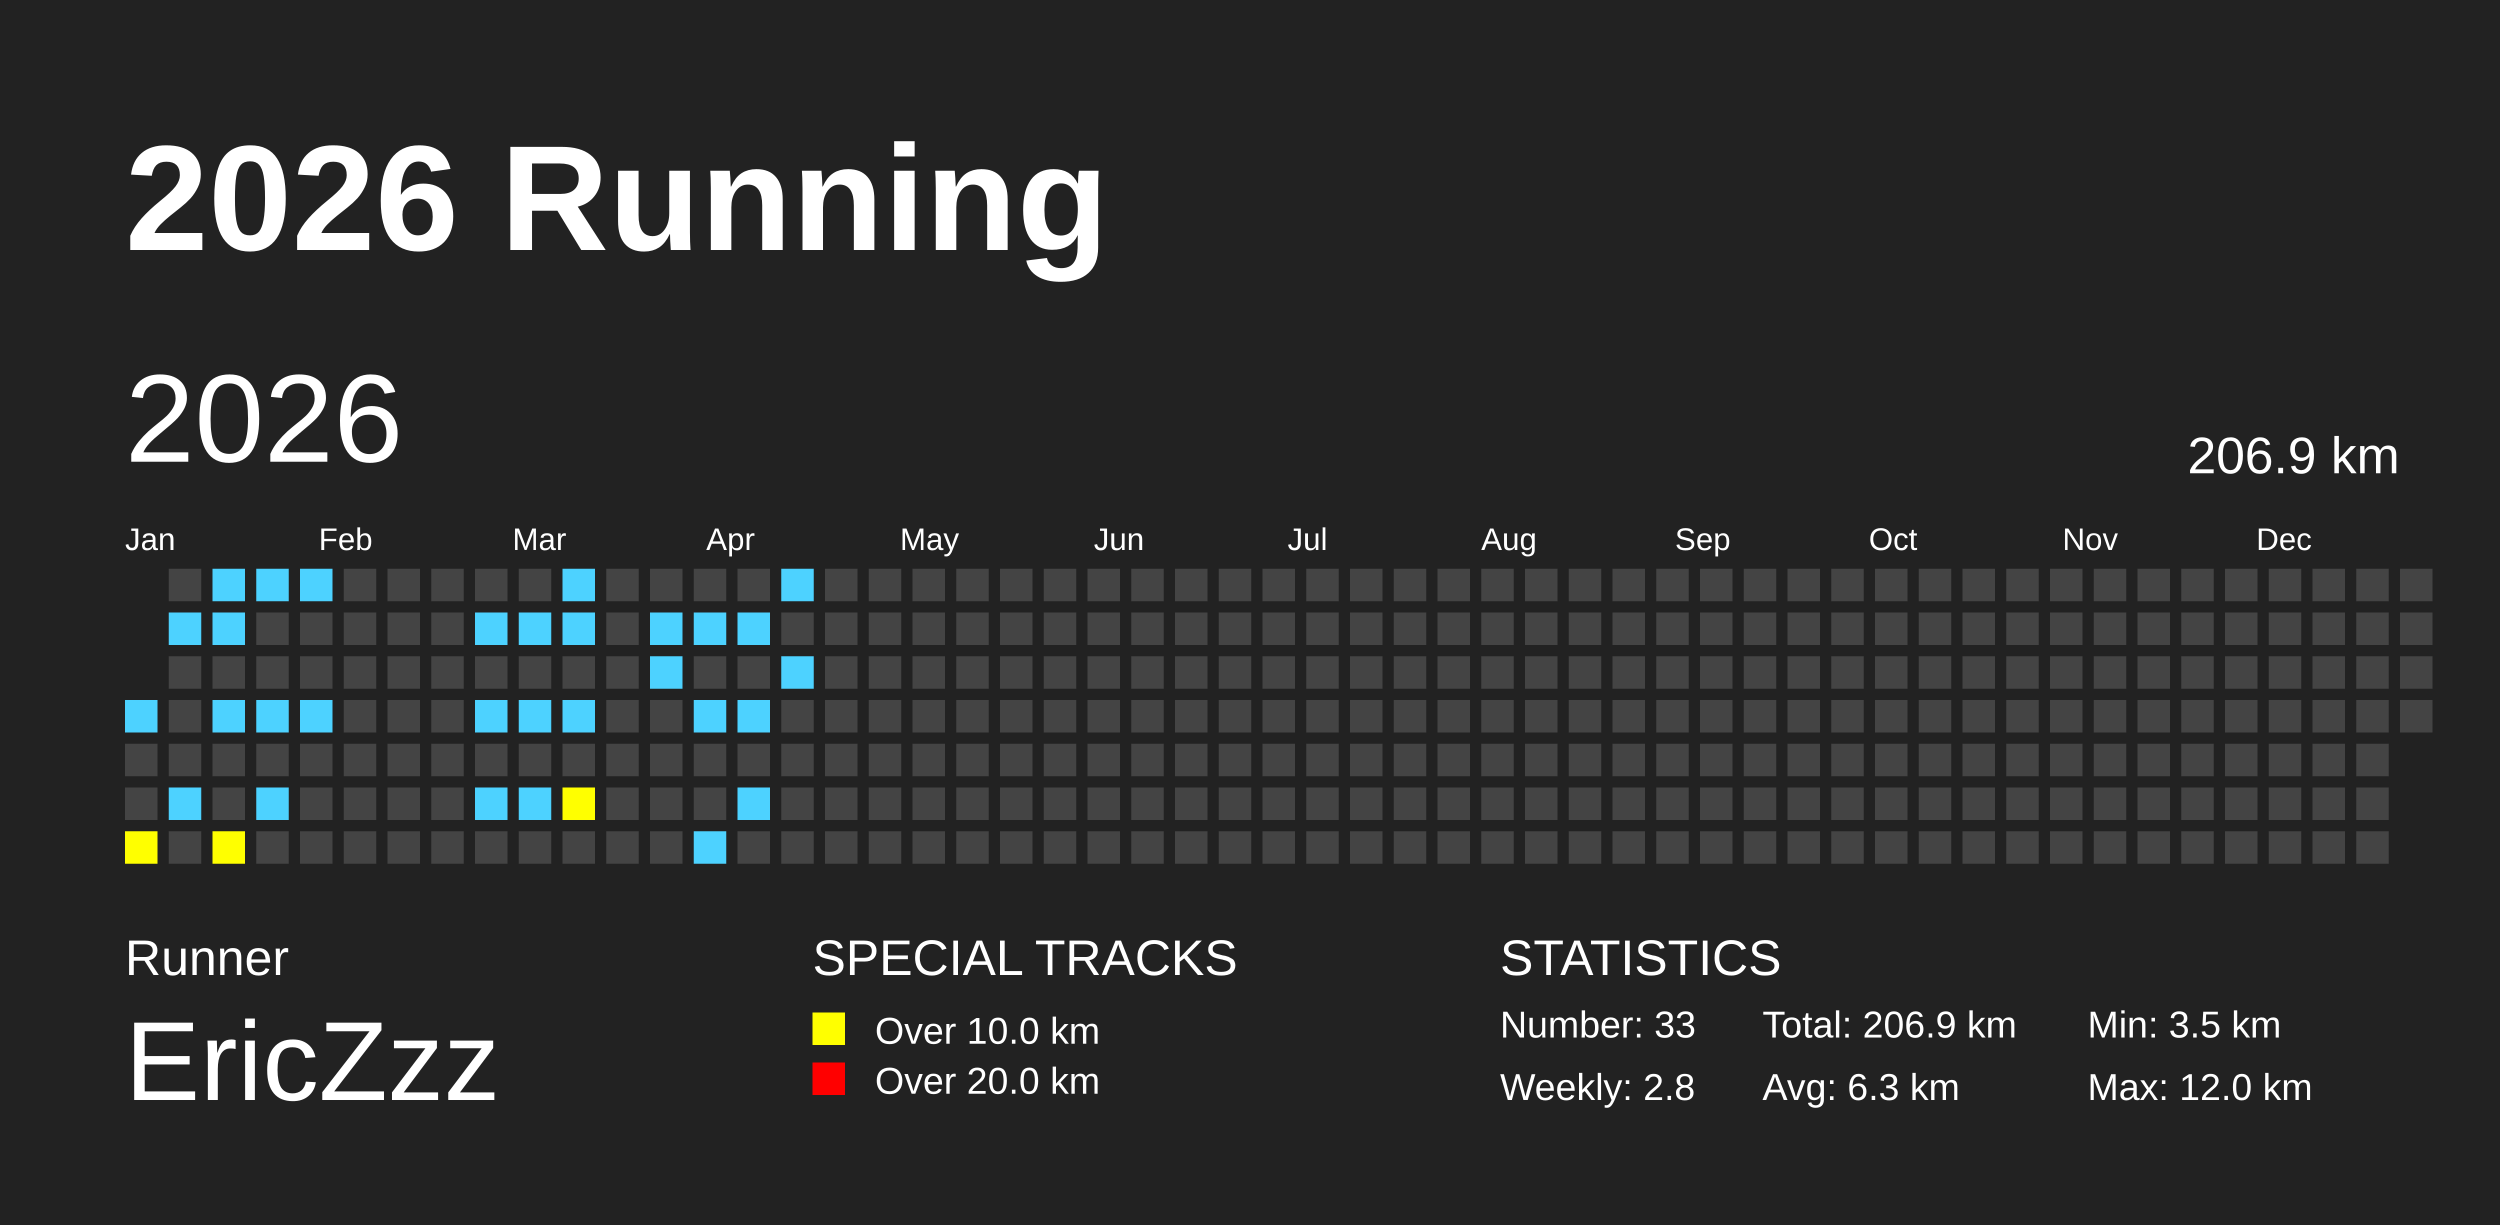
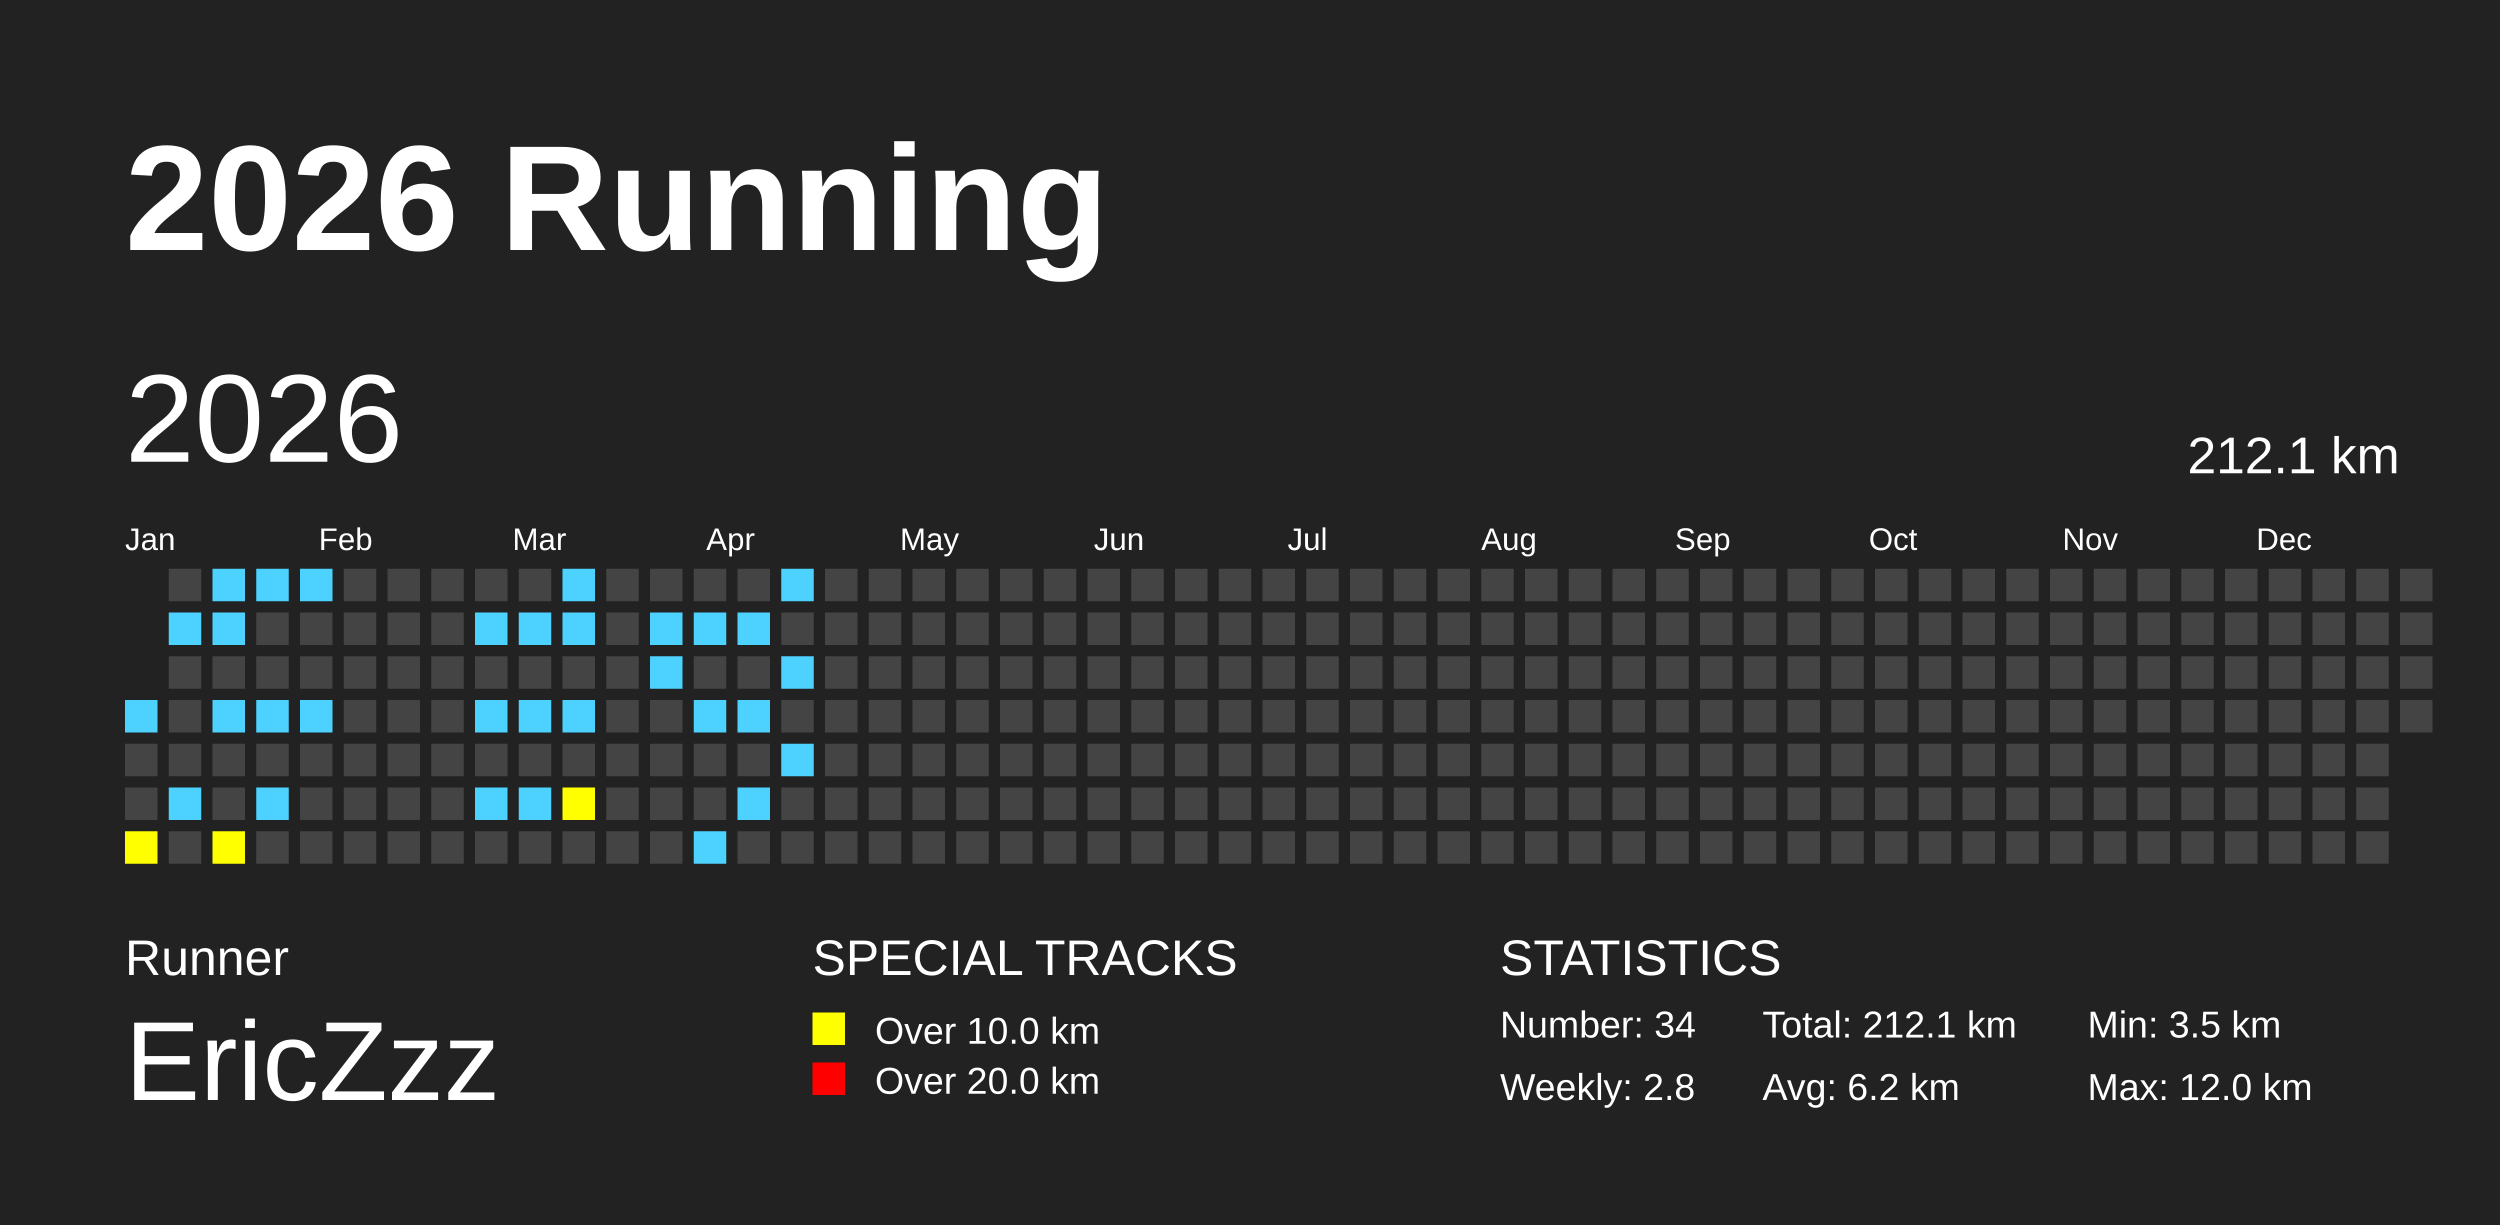
<svg xmlns="http://www.w3.org/2000/svg" baseProfile="full" height="98mm" version="1.1" viewBox="0,0,200,98" width="200mm">
  <defs />
  <rect fill="#222222" height="98" width="200" x="0" y="0" />
  <text fill="#FFFFFF" style="font-size:12px; font-family:Arial; font-weight:bold;" x="10" y="20">2026 Running</text>
  <text fill="#FFFFFF" style="font-size:4px; font-family:Arial" x="10" y="78">Runner</text>
  <text fill="#FFFFFF" style="font-size:9px; font-family:Arial" x="10" y="88">EricZzz</text>
  <text fill="#FFFFFF" style="font-size:4px; font-family:Arial" x="65" y="78">SPECIAL TRACKS</text>
  <rect fill="yellow" height="2.6" width="2.6" x="65" y="81" />
  <text fill="#FFFFFF" style="font-size:3px; font-family:Arial" x="70" y="83.5">Over 10.0 km</text>
  <rect fill="red" height="2.6" width="2.6" x="65" y="85" />
  <text fill="#FFFFFF" style="font-size:3px; font-family:Arial" x="70" y="87.5">Over 20.0 km</text>
  <text fill="#FFFFFF" style="font-size:4px; font-family:Arial" x="120" y="78">STATISTICS</text>
-   <text fill="#FFFFFF" style="font-size:3px; font-family:Arial" x="120" y="83">Number: 33</text>
+   <text fill="#FFFFFF" style="font-size:3px; font-family:Arial" x="120" y="83">Number: 34</text>
  <text fill="#FFFFFF" style="font-size:3px; font-family:Arial" x="120" y="88">Weekly: 2.8</text>
-   <text fill="#FFFFFF" style="font-size:3px; font-family:Arial" x="141" y="83">Total: 206.9 km</text>
-   <text fill="#FFFFFF" style="font-size:3px; font-family:Arial" x="141" y="88">Avg: 6.3 km</text>
+   <text fill="#FFFFFF" style="font-size:3px; font-family:Arial" x="141" y="83">Total: 212.1 km</text>
+   <text fill="#FFFFFF" style="font-size:3px; font-family:Arial" x="141" y="88">Avg: 6.2 km</text>
  <text fill="#FFFFFF" style="font-size:3px; font-family:Arial" x="167" y="83">Min: 3.5 km</text>
  <text fill="#FFFFFF" style="font-size:3px; font-family:Arial" x="167" y="88">Max: 12.0 km</text>
  <text dominant-baseline="hanging" fill="#FFFFFF" style="font-size:10.0px; font-family:Arial;" x="10" y="30">2026</text>
-   <text dominant-baseline="hanging" fill="#FFFFFF" style="font-size:4.125px; font-family:Arial;" x="175" y="35">206.9 km</text>
+   <text dominant-baseline="hanging" fill="#FFFFFF" style="font-size:4.125px; font-family:Arial;" x="175" y="35">212.1 km</text>
  <text fill="#FFFFFF" style="font-size:2.5px; font-family:Arial" x="10.0" y="44">Jan</text>
  <text fill="#FFFFFF" style="font-size:2.5px; font-family:Arial" x="25.5" y="44">Feb</text>
  <text fill="#FFFFFF" style="font-size:2.5px; font-family:Arial" x="41.0" y="44">Mar</text>
  <text fill="#FFFFFF" style="font-size:2.5px; font-family:Arial" x="56.5" y="44">Apr</text>
  <text fill="#FFFFFF" style="font-size:2.5px; font-family:Arial" x="72.0" y="44">May</text>
  <text fill="#FFFFFF" style="font-size:2.5px; font-family:Arial" x="87.5" y="44">Jun</text>
  <text fill="#FFFFFF" style="font-size:2.5px; font-family:Arial" x="103.0" y="44">Jul</text>
  <text fill="#FFFFFF" style="font-size:2.5px; font-family:Arial" x="118.5" y="44">Aug</text>
  <text fill="#FFFFFF" style="font-size:2.5px; font-family:Arial" x="134.0" y="44">Sep</text>
  <text fill="#FFFFFF" style="font-size:2.5px; font-family:Arial" x="149.5" y="44">Oct</text>
  <text fill="#FFFFFF" style="font-size:2.5px; font-family:Arial" x="165.0" y="44">Nov</text>
  <text fill="#FFFFFF" style="font-size:2.5px; font-family:Arial" x="180.5" y="44">Dec</text>
  <rect fill="#4DD2FF" height="2.6" width="2.6" x="10.0" y="56.0" />
  <rect fill="#444444" height="2.6" width="2.6" x="10.0" y="59.5" />
  <rect fill="#444444" height="2.6" width="2.6" x="10.0" y="63.0" />
  <rect fill="yellow" height="2.6" width="2.6" x="10.0" y="66.5" />
  <rect fill="#444444" height="2.6" width="2.6" x="13.5" y="45.5" />
  <rect fill="#4DD2FF" height="2.6" width="2.6" x="13.5" y="49.0" />
  <rect fill="#444444" height="2.6" width="2.6" x="13.5" y="52.5" />
  <rect fill="#444444" height="2.6" width="2.6" x="13.5" y="56.0" />
  <rect fill="#444444" height="2.6" width="2.6" x="13.5" y="59.5" />
  <rect fill="#4DD2FF" height="2.6" width="2.6" x="13.5" y="63.0" />
  <rect fill="#444444" height="2.6" width="2.6" x="13.5" y="66.5" />
  <rect fill="#4DD2FF" height="2.6" width="2.6" x="17.0" y="45.5" />
  <rect fill="#4DD2FF" height="2.6" width="2.6" x="17.0" y="49.0" />
  <rect fill="#444444" height="2.6" width="2.6" x="17.0" y="52.5" />
  <rect fill="#4DD2FF" height="2.6" width="2.6" x="17.0" y="56.0" />
  <rect fill="#444444" height="2.6" width="2.6" x="17.0" y="59.5" />
  <rect fill="#444444" height="2.6" width="2.6" x="17.0" y="63.0" />
  <rect fill="yellow" height="2.6" width="2.6" x="17.0" y="66.5" />
  <rect fill="#4DD2FF" height="2.6" width="2.6" x="20.5" y="45.5" />
  <rect fill="#444444" height="2.6" width="2.6" x="20.5" y="49.0" />
  <rect fill="#444444" height="2.6" width="2.6" x="20.5" y="52.5" />
  <rect fill="#4DD2FF" height="2.6" width="2.6" x="20.5" y="56.0" />
  <rect fill="#444444" height="2.6" width="2.6" x="20.5" y="59.5" />
  <rect fill="#4DD2FF" height="2.6" width="2.6" x="20.5" y="63.0" />
  <rect fill="#444444" height="2.6" width="2.6" x="20.5" y="66.5" />
  <rect fill="#4DD2FF" height="2.6" width="2.6" x="24.0" y="45.5" />
  <rect fill="#444444" height="2.6" width="2.6" x="24.0" y="49.0" />
  <rect fill="#444444" height="2.6" width="2.6" x="24.0" y="52.5" />
  <rect fill="#4DD2FF" height="2.6" width="2.6" x="24.0" y="56.0" />
  <rect fill="#444444" height="2.6" width="2.6" x="24.0" y="59.5" />
  <rect fill="#444444" height="2.6" width="2.6" x="24.0" y="63.0" />
  <rect fill="#444444" height="2.6" width="2.6" x="24.0" y="66.5" />
  <rect fill="#444444" height="2.6" width="2.6" x="27.5" y="45.5" />
  <rect fill="#444444" height="2.6" width="2.6" x="27.5" y="49.0" />
  <rect fill="#444444" height="2.6" width="2.6" x="27.5" y="52.5" />
  <rect fill="#444444" height="2.6" width="2.6" x="27.5" y="56.0" />
  <rect fill="#444444" height="2.6" width="2.6" x="27.5" y="59.5" />
  <rect fill="#444444" height="2.6" width="2.6" x="27.5" y="63.0" />
  <rect fill="#444444" height="2.6" width="2.6" x="27.5" y="66.5" />
  <rect fill="#444444" height="2.6" width="2.6" x="31.0" y="45.5" />
  <rect fill="#444444" height="2.6" width="2.6" x="31.0" y="49.0" />
  <rect fill="#444444" height="2.6" width="2.6" x="31.0" y="52.5" />
  <rect fill="#444444" height="2.6" width="2.6" x="31.0" y="56.0" />
  <rect fill="#444444" height="2.6" width="2.6" x="31.0" y="59.5" />
  <rect fill="#444444" height="2.6" width="2.6" x="31.0" y="63.0" />
  <rect fill="#444444" height="2.6" width="2.6" x="31.0" y="66.5" />
  <rect fill="#444444" height="2.6" width="2.6" x="34.5" y="45.5" />
  <rect fill="#444444" height="2.6" width="2.6" x="34.5" y="49.0" />
  <rect fill="#444444" height="2.6" width="2.6" x="34.5" y="52.5" />
  <rect fill="#444444" height="2.6" width="2.6" x="34.5" y="56.0" />
  <rect fill="#444444" height="2.6" width="2.6" x="34.5" y="59.5" />
  <rect fill="#444444" height="2.6" width="2.6" x="34.5" y="63.0" />
  <rect fill="#444444" height="2.6" width="2.6" x="34.5" y="66.5" />
  <rect fill="#444444" height="2.6" width="2.6" x="38.0" y="45.5" />
  <rect fill="#4DD2FF" height="2.6" width="2.6" x="38.0" y="49.0" />
  <rect fill="#444444" height="2.6" width="2.6" x="38.0" y="52.5" />
  <rect fill="#4DD2FF" height="2.6" width="2.6" x="38.0" y="56.0" />
  <rect fill="#444444" height="2.6" width="2.6" x="38.0" y="59.5" />
  <rect fill="#4DD2FF" height="2.6" width="2.6" x="38.0" y="63.0" />
  <rect fill="#444444" height="2.6" width="2.6" x="38.0" y="66.5" />
  <rect fill="#444444" height="2.6" width="2.6" x="41.5" y="45.5" />
  <rect fill="#4DD2FF" height="2.6" width="2.6" x="41.5" y="49.0" />
  <rect fill="#444444" height="2.6" width="2.6" x="41.5" y="52.5" />
  <rect fill="#4DD2FF" height="2.6" width="2.6" x="41.5" y="56.0" />
  <rect fill="#444444" height="2.6" width="2.6" x="41.5" y="59.5" />
  <rect fill="#4DD2FF" height="2.6" width="2.6" x="41.5" y="63.0" />
  <rect fill="#444444" height="2.6" width="2.6" x="41.5" y="66.5" />
  <rect fill="#4DD2FF" height="2.6" width="2.6" x="45.0" y="45.5" />
  <rect fill="#4DD2FF" height="2.6" width="2.6" x="45.0" y="49.0" />
  <rect fill="#444444" height="2.6" width="2.6" x="45.0" y="52.5" />
  <rect fill="#4DD2FF" height="2.6" width="2.6" x="45.0" y="56.0" />
  <rect fill="#444444" height="2.6" width="2.6" x="45.0" y="59.5" />
  <rect fill="yellow" height="2.6" width="2.6" x="45.0" y="63.0" />
  <rect fill="#444444" height="2.6" width="2.6" x="45.0" y="66.5" />
  <rect fill="#444444" height="2.6" width="2.6" x="48.5" y="45.5" />
  <rect fill="#444444" height="2.6" width="2.6" x="48.5" y="49.0" />
  <rect fill="#444444" height="2.6" width="2.6" x="48.5" y="52.5" />
  <rect fill="#444444" height="2.6" width="2.6" x="48.5" y="56.0" />
  <rect fill="#444444" height="2.6" width="2.6" x="48.5" y="59.5" />
  <rect fill="#444444" height="2.6" width="2.6" x="48.5" y="63.0" />
  <rect fill="#444444" height="2.6" width="2.6" x="48.5" y="66.5" />
  <rect fill="#444444" height="2.6" width="2.6" x="52.0" y="45.5" />
  <rect fill="#4DD2FF" height="2.6" width="2.6" x="52.0" y="49.0" />
  <rect fill="#4DD2FF" height="2.6" width="2.6" x="52.0" y="52.5" />
  <rect fill="#444444" height="2.6" width="2.6" x="52.0" y="56.0" />
  <rect fill="#444444" height="2.6" width="2.6" x="52.0" y="59.5" />
  <rect fill="#444444" height="2.6" width="2.6" x="52.0" y="63.0" />
  <rect fill="#444444" height="2.6" width="2.6" x="52.0" y="66.5" />
  <rect fill="#444444" height="2.6" width="2.6" x="55.5" y="45.5" />
  <rect fill="#4DD2FF" height="2.6" width="2.6" x="55.5" y="49.0" />
  <rect fill="#444444" height="2.6" width="2.6" x="55.5" y="52.5" />
  <rect fill="#4DD2FF" height="2.6" width="2.6" x="55.5" y="56.0" />
  <rect fill="#444444" height="2.6" width="2.6" x="55.5" y="59.5" />
  <rect fill="#444444" height="2.6" width="2.6" x="55.5" y="63.0" />
  <rect fill="#4DD2FF" height="2.6" width="2.6" x="55.5" y="66.5" />
  <rect fill="#444444" height="2.6" width="2.6" x="59.0" y="45.5" />
  <rect fill="#4DD2FF" height="2.6" width="2.6" x="59.0" y="49.0" />
  <rect fill="#444444" height="2.6" width="2.6" x="59.0" y="52.5" />
  <rect fill="#4DD2FF" height="2.6" width="2.6" x="59.0" y="56.0" />
  <rect fill="#444444" height="2.6" width="2.6" x="59.0" y="59.5" />
  <rect fill="#4DD2FF" height="2.6" width="2.6" x="59.0" y="63.0" />
  <rect fill="#444444" height="2.6" width="2.6" x="59.0" y="66.5" />
  <rect fill="#4DD2FF" height="2.6" width="2.6" x="62.5" y="45.5" />
  <rect fill="#444444" height="2.6" width="2.6" x="62.5" y="49.0" />
  <rect fill="#4DD2FF" height="2.6" width="2.6" x="62.5" y="52.5" />
  <rect fill="#444444" height="2.6" width="2.6" x="62.5" y="56.0" />
-   <rect fill="#444444" height="2.6" width="2.6" x="62.5" y="59.5" />
+   <rect fill="#4DD2FF" height="2.6" width="2.6" x="62.5" y="59.5" />
  <rect fill="#444444" height="2.6" width="2.6" x="62.5" y="63.0" />
  <rect fill="#444444" height="2.6" width="2.6" x="62.5" y="66.5" />
  <rect fill="#444444" height="2.6" width="2.6" x="66.0" y="45.5" />
  <rect fill="#444444" height="2.6" width="2.6" x="66.0" y="49.0" />
  <rect fill="#444444" height="2.6" width="2.6" x="66.0" y="52.5" />
  <rect fill="#444444" height="2.6" width="2.6" x="66.0" y="56.0" />
  <rect fill="#444444" height="2.6" width="2.6" x="66.0" y="59.5" />
  <rect fill="#444444" height="2.6" width="2.6" x="66.0" y="63.0" />
  <rect fill="#444444" height="2.6" width="2.6" x="66.0" y="66.5" />
  <rect fill="#444444" height="2.6" width="2.6" x="69.5" y="45.5" />
  <rect fill="#444444" height="2.6" width="2.6" x="69.5" y="49.0" />
  <rect fill="#444444" height="2.6" width="2.6" x="69.5" y="52.5" />
  <rect fill="#444444" height="2.6" width="2.6" x="69.5" y="56.0" />
  <rect fill="#444444" height="2.6" width="2.6" x="69.5" y="59.5" />
  <rect fill="#444444" height="2.6" width="2.6" x="69.5" y="63.0" />
  <rect fill="#444444" height="2.6" width="2.6" x="69.5" y="66.5" />
  <rect fill="#444444" height="2.6" width="2.6" x="73.0" y="45.5" />
  <rect fill="#444444" height="2.6" width="2.6" x="73.0" y="49.0" />
  <rect fill="#444444" height="2.6" width="2.6" x="73.0" y="52.5" />
  <rect fill="#444444" height="2.6" width="2.6" x="73.0" y="56.0" />
  <rect fill="#444444" height="2.6" width="2.6" x="73.0" y="59.5" />
  <rect fill="#444444" height="2.6" width="2.6" x="73.0" y="63.0" />
  <rect fill="#444444" height="2.6" width="2.6" x="73.0" y="66.5" />
  <rect fill="#444444" height="2.6" width="2.6" x="76.5" y="45.5" />
  <rect fill="#444444" height="2.6" width="2.6" x="76.5" y="49.0" />
  <rect fill="#444444" height="2.6" width="2.6" x="76.5" y="52.5" />
  <rect fill="#444444" height="2.6" width="2.6" x="76.5" y="56.0" />
  <rect fill="#444444" height="2.6" width="2.6" x="76.5" y="59.5" />
  <rect fill="#444444" height="2.6" width="2.6" x="76.5" y="63.0" />
  <rect fill="#444444" height="2.6" width="2.6" x="76.5" y="66.5" />
  <rect fill="#444444" height="2.6" width="2.6" x="80.0" y="45.5" />
  <rect fill="#444444" height="2.6" width="2.6" x="80.0" y="49.0" />
  <rect fill="#444444" height="2.6" width="2.6" x="80.0" y="52.5" />
  <rect fill="#444444" height="2.6" width="2.6" x="80.0" y="56.0" />
  <rect fill="#444444" height="2.6" width="2.6" x="80.0" y="59.5" />
  <rect fill="#444444" height="2.6" width="2.6" x="80.0" y="63.0" />
  <rect fill="#444444" height="2.6" width="2.6" x="80.0" y="66.5" />
  <rect fill="#444444" height="2.6" width="2.6" x="83.5" y="45.5" />
  <rect fill="#444444" height="2.6" width="2.6" x="83.5" y="49.0" />
  <rect fill="#444444" height="2.6" width="2.6" x="83.5" y="52.5" />
  <rect fill="#444444" height="2.6" width="2.6" x="83.5" y="56.0" />
  <rect fill="#444444" height="2.6" width="2.6" x="83.5" y="59.5" />
  <rect fill="#444444" height="2.6" width="2.6" x="83.5" y="63.0" />
  <rect fill="#444444" height="2.6" width="2.6" x="83.5" y="66.5" />
  <rect fill="#444444" height="2.6" width="2.6" x="87.0" y="45.5" />
  <rect fill="#444444" height="2.6" width="2.6" x="87.0" y="49.0" />
  <rect fill="#444444" height="2.6" width="2.6" x="87.0" y="52.5" />
  <rect fill="#444444" height="2.6" width="2.6" x="87.0" y="56.0" />
  <rect fill="#444444" height="2.6" width="2.6" x="87.0" y="59.5" />
  <rect fill="#444444" height="2.6" width="2.6" x="87.0" y="63.0" />
  <rect fill="#444444" height="2.6" width="2.6" x="87.0" y="66.5" />
  <rect fill="#444444" height="2.6" width="2.6" x="90.5" y="45.5" />
  <rect fill="#444444" height="2.6" width="2.6" x="90.5" y="49.0" />
  <rect fill="#444444" height="2.6" width="2.6" x="90.5" y="52.5" />
  <rect fill="#444444" height="2.6" width="2.6" x="90.5" y="56.0" />
  <rect fill="#444444" height="2.6" width="2.6" x="90.5" y="59.5" />
  <rect fill="#444444" height="2.6" width="2.6" x="90.5" y="63.0" />
  <rect fill="#444444" height="2.6" width="2.6" x="90.5" y="66.5" />
  <rect fill="#444444" height="2.6" width="2.6" x="94.0" y="45.5" />
  <rect fill="#444444" height="2.6" width="2.6" x="94.0" y="49.0" />
  <rect fill="#444444" height="2.6" width="2.6" x="94.0" y="52.5" />
  <rect fill="#444444" height="2.6" width="2.6" x="94.0" y="56.0" />
  <rect fill="#444444" height="2.6" width="2.6" x="94.0" y="59.5" />
  <rect fill="#444444" height="2.6" width="2.6" x="94.0" y="63.0" />
  <rect fill="#444444" height="2.6" width="2.6" x="94.0" y="66.5" />
  <rect fill="#444444" height="2.6" width="2.6" x="97.5" y="45.5" />
  <rect fill="#444444" height="2.6" width="2.6" x="97.5" y="49.0" />
  <rect fill="#444444" height="2.6" width="2.6" x="97.5" y="52.5" />
  <rect fill="#444444" height="2.6" width="2.6" x="97.5" y="56.0" />
  <rect fill="#444444" height="2.6" width="2.6" x="97.5" y="59.5" />
  <rect fill="#444444" height="2.6" width="2.6" x="97.5" y="63.0" />
  <rect fill="#444444" height="2.6" width="2.6" x="97.5" y="66.5" />
  <rect fill="#444444" height="2.6" width="2.6" x="101.0" y="45.5" />
  <rect fill="#444444" height="2.6" width="2.6" x="101.0" y="49.0" />
  <rect fill="#444444" height="2.6" width="2.6" x="101.0" y="52.5" />
  <rect fill="#444444" height="2.6" width="2.6" x="101.0" y="56.0" />
  <rect fill="#444444" height="2.6" width="2.6" x="101.0" y="59.5" />
  <rect fill="#444444" height="2.6" width="2.6" x="101.0" y="63.0" />
  <rect fill="#444444" height="2.6" width="2.6" x="101.0" y="66.5" />
  <rect fill="#444444" height="2.6" width="2.6" x="104.5" y="45.5" />
  <rect fill="#444444" height="2.6" width="2.6" x="104.5" y="49.0" />
  <rect fill="#444444" height="2.6" width="2.6" x="104.5" y="52.5" />
  <rect fill="#444444" height="2.6" width="2.6" x="104.5" y="56.0" />
  <rect fill="#444444" height="2.6" width="2.6" x="104.5" y="59.5" />
  <rect fill="#444444" height="2.6" width="2.6" x="104.5" y="63.0" />
  <rect fill="#444444" height="2.6" width="2.6" x="104.5" y="66.5" />
  <rect fill="#444444" height="2.6" width="2.6" x="108.0" y="45.5" />
  <rect fill="#444444" height="2.6" width="2.6" x="108.0" y="49.0" />
  <rect fill="#444444" height="2.6" width="2.6" x="108.0" y="52.5" />
  <rect fill="#444444" height="2.6" width="2.6" x="108.0" y="56.0" />
  <rect fill="#444444" height="2.6" width="2.6" x="108.0" y="59.5" />
  <rect fill="#444444" height="2.6" width="2.6" x="108.0" y="63.0" />
  <rect fill="#444444" height="2.6" width="2.6" x="108.0" y="66.5" />
  <rect fill="#444444" height="2.6" width="2.6" x="111.5" y="45.5" />
  <rect fill="#444444" height="2.6" width="2.6" x="111.5" y="49.0" />
  <rect fill="#444444" height="2.6" width="2.6" x="111.5" y="52.5" />
  <rect fill="#444444" height="2.6" width="2.6" x="111.5" y="56.0" />
  <rect fill="#444444" height="2.6" width="2.6" x="111.5" y="59.5" />
  <rect fill="#444444" height="2.6" width="2.6" x="111.5" y="63.0" />
  <rect fill="#444444" height="2.6" width="2.6" x="111.5" y="66.5" />
  <rect fill="#444444" height="2.6" width="2.6" x="115.0" y="45.5" />
  <rect fill="#444444" height="2.6" width="2.6" x="115.0" y="49.0" />
  <rect fill="#444444" height="2.6" width="2.6" x="115.0" y="52.5" />
  <rect fill="#444444" height="2.6" width="2.6" x="115.0" y="56.0" />
  <rect fill="#444444" height="2.6" width="2.6" x="115.0" y="59.5" />
  <rect fill="#444444" height="2.6" width="2.6" x="115.0" y="63.0" />
  <rect fill="#444444" height="2.6" width="2.6" x="115.0" y="66.5" />
  <rect fill="#444444" height="2.6" width="2.6" x="118.5" y="45.5" />
  <rect fill="#444444" height="2.6" width="2.6" x="118.5" y="49.0" />
  <rect fill="#444444" height="2.6" width="2.6" x="118.5" y="52.5" />
  <rect fill="#444444" height="2.6" width="2.6" x="118.5" y="56.0" />
  <rect fill="#444444" height="2.6" width="2.6" x="118.5" y="59.5" />
  <rect fill="#444444" height="2.6" width="2.6" x="118.5" y="63.0" />
  <rect fill="#444444" height="2.6" width="2.6" x="118.5" y="66.5" />
  <rect fill="#444444" height="2.6" width="2.6" x="122.0" y="45.5" />
  <rect fill="#444444" height="2.6" width="2.6" x="122.0" y="49.0" />
  <rect fill="#444444" height="2.6" width="2.6" x="122.0" y="52.5" />
  <rect fill="#444444" height="2.6" width="2.6" x="122.0" y="56.0" />
  <rect fill="#444444" height="2.6" width="2.6" x="122.0" y="59.5" />
  <rect fill="#444444" height="2.6" width="2.6" x="122.0" y="63.0" />
  <rect fill="#444444" height="2.6" width="2.6" x="122.0" y="66.5" />
  <rect fill="#444444" height="2.6" width="2.6" x="125.5" y="45.5" />
  <rect fill="#444444" height="2.6" width="2.6" x="125.5" y="49.0" />
  <rect fill="#444444" height="2.6" width="2.6" x="125.5" y="52.5" />
  <rect fill="#444444" height="2.6" width="2.6" x="125.5" y="56.0" />
  <rect fill="#444444" height="2.6" width="2.6" x="125.5" y="59.5" />
  <rect fill="#444444" height="2.6" width="2.6" x="125.5" y="63.0" />
  <rect fill="#444444" height="2.6" width="2.6" x="125.5" y="66.5" />
  <rect fill="#444444" height="2.6" width="2.6" x="129.0" y="45.5" />
  <rect fill="#444444" height="2.6" width="2.6" x="129.0" y="49.0" />
  <rect fill="#444444" height="2.6" width="2.6" x="129.0" y="52.5" />
  <rect fill="#444444" height="2.6" width="2.6" x="129.0" y="56.0" />
  <rect fill="#444444" height="2.6" width="2.6" x="129.0" y="59.5" />
  <rect fill="#444444" height="2.6" width="2.6" x="129.0" y="63.0" />
  <rect fill="#444444" height="2.6" width="2.6" x="129.0" y="66.5" />
  <rect fill="#444444" height="2.6" width="2.6" x="132.5" y="45.5" />
  <rect fill="#444444" height="2.6" width="2.6" x="132.5" y="49.0" />
  <rect fill="#444444" height="2.6" width="2.6" x="132.5" y="52.5" />
  <rect fill="#444444" height="2.6" width="2.6" x="132.5" y="56.0" />
  <rect fill="#444444" height="2.6" width="2.6" x="132.5" y="59.5" />
  <rect fill="#444444" height="2.6" width="2.6" x="132.5" y="63.0" />
  <rect fill="#444444" height="2.6" width="2.6" x="132.5" y="66.5" />
  <rect fill="#444444" height="2.6" width="2.6" x="136.0" y="45.5" />
  <rect fill="#444444" height="2.6" width="2.6" x="136.0" y="49.0" />
  <rect fill="#444444" height="2.6" width="2.6" x="136.0" y="52.5" />
  <rect fill="#444444" height="2.6" width="2.6" x="136.0" y="56.0" />
  <rect fill="#444444" height="2.6" width="2.6" x="136.0" y="59.5" />
  <rect fill="#444444" height="2.6" width="2.6" x="136.0" y="63.0" />
  <rect fill="#444444" height="2.6" width="2.6" x="136.0" y="66.5" />
  <rect fill="#444444" height="2.6" width="2.6" x="139.5" y="45.5" />
  <rect fill="#444444" height="2.6" width="2.6" x="139.5" y="49.0" />
  <rect fill="#444444" height="2.6" width="2.6" x="139.5" y="52.5" />
  <rect fill="#444444" height="2.6" width="2.6" x="139.5" y="56.0" />
  <rect fill="#444444" height="2.6" width="2.6" x="139.5" y="59.5" />
  <rect fill="#444444" height="2.6" width="2.6" x="139.5" y="63.0" />
  <rect fill="#444444" height="2.6" width="2.6" x="139.5" y="66.5" />
  <rect fill="#444444" height="2.6" width="2.6" x="143.0" y="45.5" />
  <rect fill="#444444" height="2.6" width="2.6" x="143.0" y="49.0" />
  <rect fill="#444444" height="2.6" width="2.6" x="143.0" y="52.5" />
  <rect fill="#444444" height="2.6" width="2.6" x="143.0" y="56.0" />
  <rect fill="#444444" height="2.6" width="2.6" x="143.0" y="59.5" />
  <rect fill="#444444" height="2.6" width="2.6" x="143.0" y="63.0" />
  <rect fill="#444444" height="2.6" width="2.6" x="143.0" y="66.5" />
  <rect fill="#444444" height="2.6" width="2.6" x="146.5" y="45.5" />
  <rect fill="#444444" height="2.6" width="2.6" x="146.5" y="49.0" />
  <rect fill="#444444" height="2.6" width="2.6" x="146.5" y="52.5" />
  <rect fill="#444444" height="2.6" width="2.6" x="146.5" y="56.0" />
  <rect fill="#444444" height="2.6" width="2.6" x="146.5" y="59.5" />
  <rect fill="#444444" height="2.6" width="2.6" x="146.5" y="63.0" />
  <rect fill="#444444" height="2.6" width="2.6" x="146.5" y="66.5" />
  <rect fill="#444444" height="2.6" width="2.6" x="150.0" y="45.5" />
  <rect fill="#444444" height="2.6" width="2.6" x="150.0" y="49.0" />
  <rect fill="#444444" height="2.6" width="2.6" x="150.0" y="52.5" />
  <rect fill="#444444" height="2.6" width="2.6" x="150.0" y="56.0" />
  <rect fill="#444444" height="2.6" width="2.6" x="150.0" y="59.5" />
  <rect fill="#444444" height="2.6" width="2.6" x="150.0" y="63.0" />
  <rect fill="#444444" height="2.6" width="2.6" x="150.0" y="66.5" />
  <rect fill="#444444" height="2.6" width="2.6" x="153.5" y="45.5" />
  <rect fill="#444444" height="2.6" width="2.6" x="153.5" y="49.0" />
  <rect fill="#444444" height="2.6" width="2.6" x="153.5" y="52.5" />
  <rect fill="#444444" height="2.6" width="2.6" x="153.5" y="56.0" />
  <rect fill="#444444" height="2.6" width="2.6" x="153.5" y="59.5" />
  <rect fill="#444444" height="2.6" width="2.6" x="153.5" y="63.0" />
  <rect fill="#444444" height="2.6" width="2.6" x="153.5" y="66.5" />
  <rect fill="#444444" height="2.6" width="2.6" x="157.0" y="45.5" />
  <rect fill="#444444" height="2.6" width="2.6" x="157.0" y="49.0" />
  <rect fill="#444444" height="2.6" width="2.6" x="157.0" y="52.5" />
  <rect fill="#444444" height="2.6" width="2.6" x="157.0" y="56.0" />
  <rect fill="#444444" height="2.6" width="2.6" x="157.0" y="59.5" />
  <rect fill="#444444" height="2.6" width="2.6" x="157.0" y="63.0" />
  <rect fill="#444444" height="2.6" width="2.6" x="157.0" y="66.5" />
  <rect fill="#444444" height="2.6" width="2.6" x="160.5" y="45.5" />
  <rect fill="#444444" height="2.6" width="2.6" x="160.5" y="49.0" />
  <rect fill="#444444" height="2.6" width="2.6" x="160.5" y="52.5" />
  <rect fill="#444444" height="2.6" width="2.6" x="160.5" y="56.0" />
  <rect fill="#444444" height="2.6" width="2.6" x="160.5" y="59.5" />
  <rect fill="#444444" height="2.6" width="2.6" x="160.5" y="63.0" />
  <rect fill="#444444" height="2.6" width="2.6" x="160.5" y="66.5" />
  <rect fill="#444444" height="2.6" width="2.6" x="164.0" y="45.5" />
  <rect fill="#444444" height="2.6" width="2.6" x="164.0" y="49.0" />
  <rect fill="#444444" height="2.6" width="2.6" x="164.0" y="52.5" />
  <rect fill="#444444" height="2.6" width="2.6" x="164.0" y="56.0" />
  <rect fill="#444444" height="2.6" width="2.6" x="164.0" y="59.5" />
  <rect fill="#444444" height="2.6" width="2.6" x="164.0" y="63.0" />
  <rect fill="#444444" height="2.6" width="2.6" x="164.0" y="66.5" />
  <rect fill="#444444" height="2.6" width="2.6" x="167.5" y="45.5" />
  <rect fill="#444444" height="2.6" width="2.6" x="167.5" y="49.0" />
  <rect fill="#444444" height="2.6" width="2.6" x="167.5" y="52.5" />
  <rect fill="#444444" height="2.6" width="2.6" x="167.5" y="56.0" />
  <rect fill="#444444" height="2.6" width="2.6" x="167.5" y="59.5" />
  <rect fill="#444444" height="2.6" width="2.6" x="167.5" y="63.0" />
  <rect fill="#444444" height="2.6" width="2.6" x="167.5" y="66.5" />
  <rect fill="#444444" height="2.6" width="2.6" x="171.0" y="45.5" />
  <rect fill="#444444" height="2.6" width="2.6" x="171.0" y="49.0" />
  <rect fill="#444444" height="2.6" width="2.6" x="171.0" y="52.5" />
  <rect fill="#444444" height="2.6" width="2.6" x="171.0" y="56.0" />
  <rect fill="#444444" height="2.6" width="2.6" x="171.0" y="59.5" />
  <rect fill="#444444" height="2.6" width="2.6" x="171.0" y="63.0" />
  <rect fill="#444444" height="2.6" width="2.6" x="171.0" y="66.5" />
  <rect fill="#444444" height="2.6" width="2.6" x="174.5" y="45.5" />
  <rect fill="#444444" height="2.6" width="2.6" x="174.5" y="49.0" />
  <rect fill="#444444" height="2.6" width="2.6" x="174.5" y="52.5" />
  <rect fill="#444444" height="2.6" width="2.6" x="174.5" y="56.0" />
  <rect fill="#444444" height="2.6" width="2.6" x="174.5" y="59.5" />
  <rect fill="#444444" height="2.6" width="2.6" x="174.5" y="63.0" />
  <rect fill="#444444" height="2.6" width="2.6" x="174.5" y="66.5" />
  <rect fill="#444444" height="2.6" width="2.6" x="178.0" y="45.5" />
  <rect fill="#444444" height="2.6" width="2.6" x="178.0" y="49.0" />
  <rect fill="#444444" height="2.6" width="2.6" x="178.0" y="52.5" />
  <rect fill="#444444" height="2.6" width="2.6" x="178.0" y="56.0" />
  <rect fill="#444444" height="2.6" width="2.6" x="178.0" y="59.5" />
  <rect fill="#444444" height="2.6" width="2.6" x="178.0" y="63.0" />
  <rect fill="#444444" height="2.6" width="2.6" x="178.0" y="66.5" />
  <rect fill="#444444" height="2.6" width="2.6" x="181.5" y="45.5" />
  <rect fill="#444444" height="2.6" width="2.6" x="181.5" y="49.0" />
  <rect fill="#444444" height="2.6" width="2.6" x="181.5" y="52.5" />
  <rect fill="#444444" height="2.6" width="2.6" x="181.5" y="56.0" />
  <rect fill="#444444" height="2.6" width="2.6" x="181.5" y="59.5" />
  <rect fill="#444444" height="2.6" width="2.6" x="181.5" y="63.0" />
  <rect fill="#444444" height="2.6" width="2.6" x="181.5" y="66.5" />
  <rect fill="#444444" height="2.6" width="2.6" x="185.0" y="45.5" />
  <rect fill="#444444" height="2.6" width="2.6" x="185.0" y="49.0" />
  <rect fill="#444444" height="2.6" width="2.6" x="185.0" y="52.5" />
  <rect fill="#444444" height="2.6" width="2.6" x="185.0" y="56.0" />
  <rect fill="#444444" height="2.6" width="2.6" x="185.0" y="59.5" />
  <rect fill="#444444" height="2.6" width="2.6" x="185.0" y="63.0" />
  <rect fill="#444444" height="2.6" width="2.6" x="185.0" y="66.5" />
  <rect fill="#444444" height="2.6" width="2.6" x="188.5" y="45.5" />
  <rect fill="#444444" height="2.6" width="2.6" x="188.5" y="49.0" />
  <rect fill="#444444" height="2.6" width="2.6" x="188.5" y="52.5" />
  <rect fill="#444444" height="2.6" width="2.6" x="188.5" y="56.0" />
  <rect fill="#444444" height="2.6" width="2.6" x="188.5" y="59.5" />
  <rect fill="#444444" height="2.6" width="2.6" x="188.5" y="63.0" />
  <rect fill="#444444" height="2.6" width="2.6" x="188.5" y="66.5" />
  <rect fill="#444444" height="2.6" width="2.6" x="192.0" y="45.5" />
  <rect fill="#444444" height="2.6" width="2.6" x="192.0" y="49.0" />
  <rect fill="#444444" height="2.6" width="2.6" x="192.0" y="52.5" />
  <rect fill="#444444" height="2.6" width="2.6" x="192.0" y="56.0" />
</svg>
